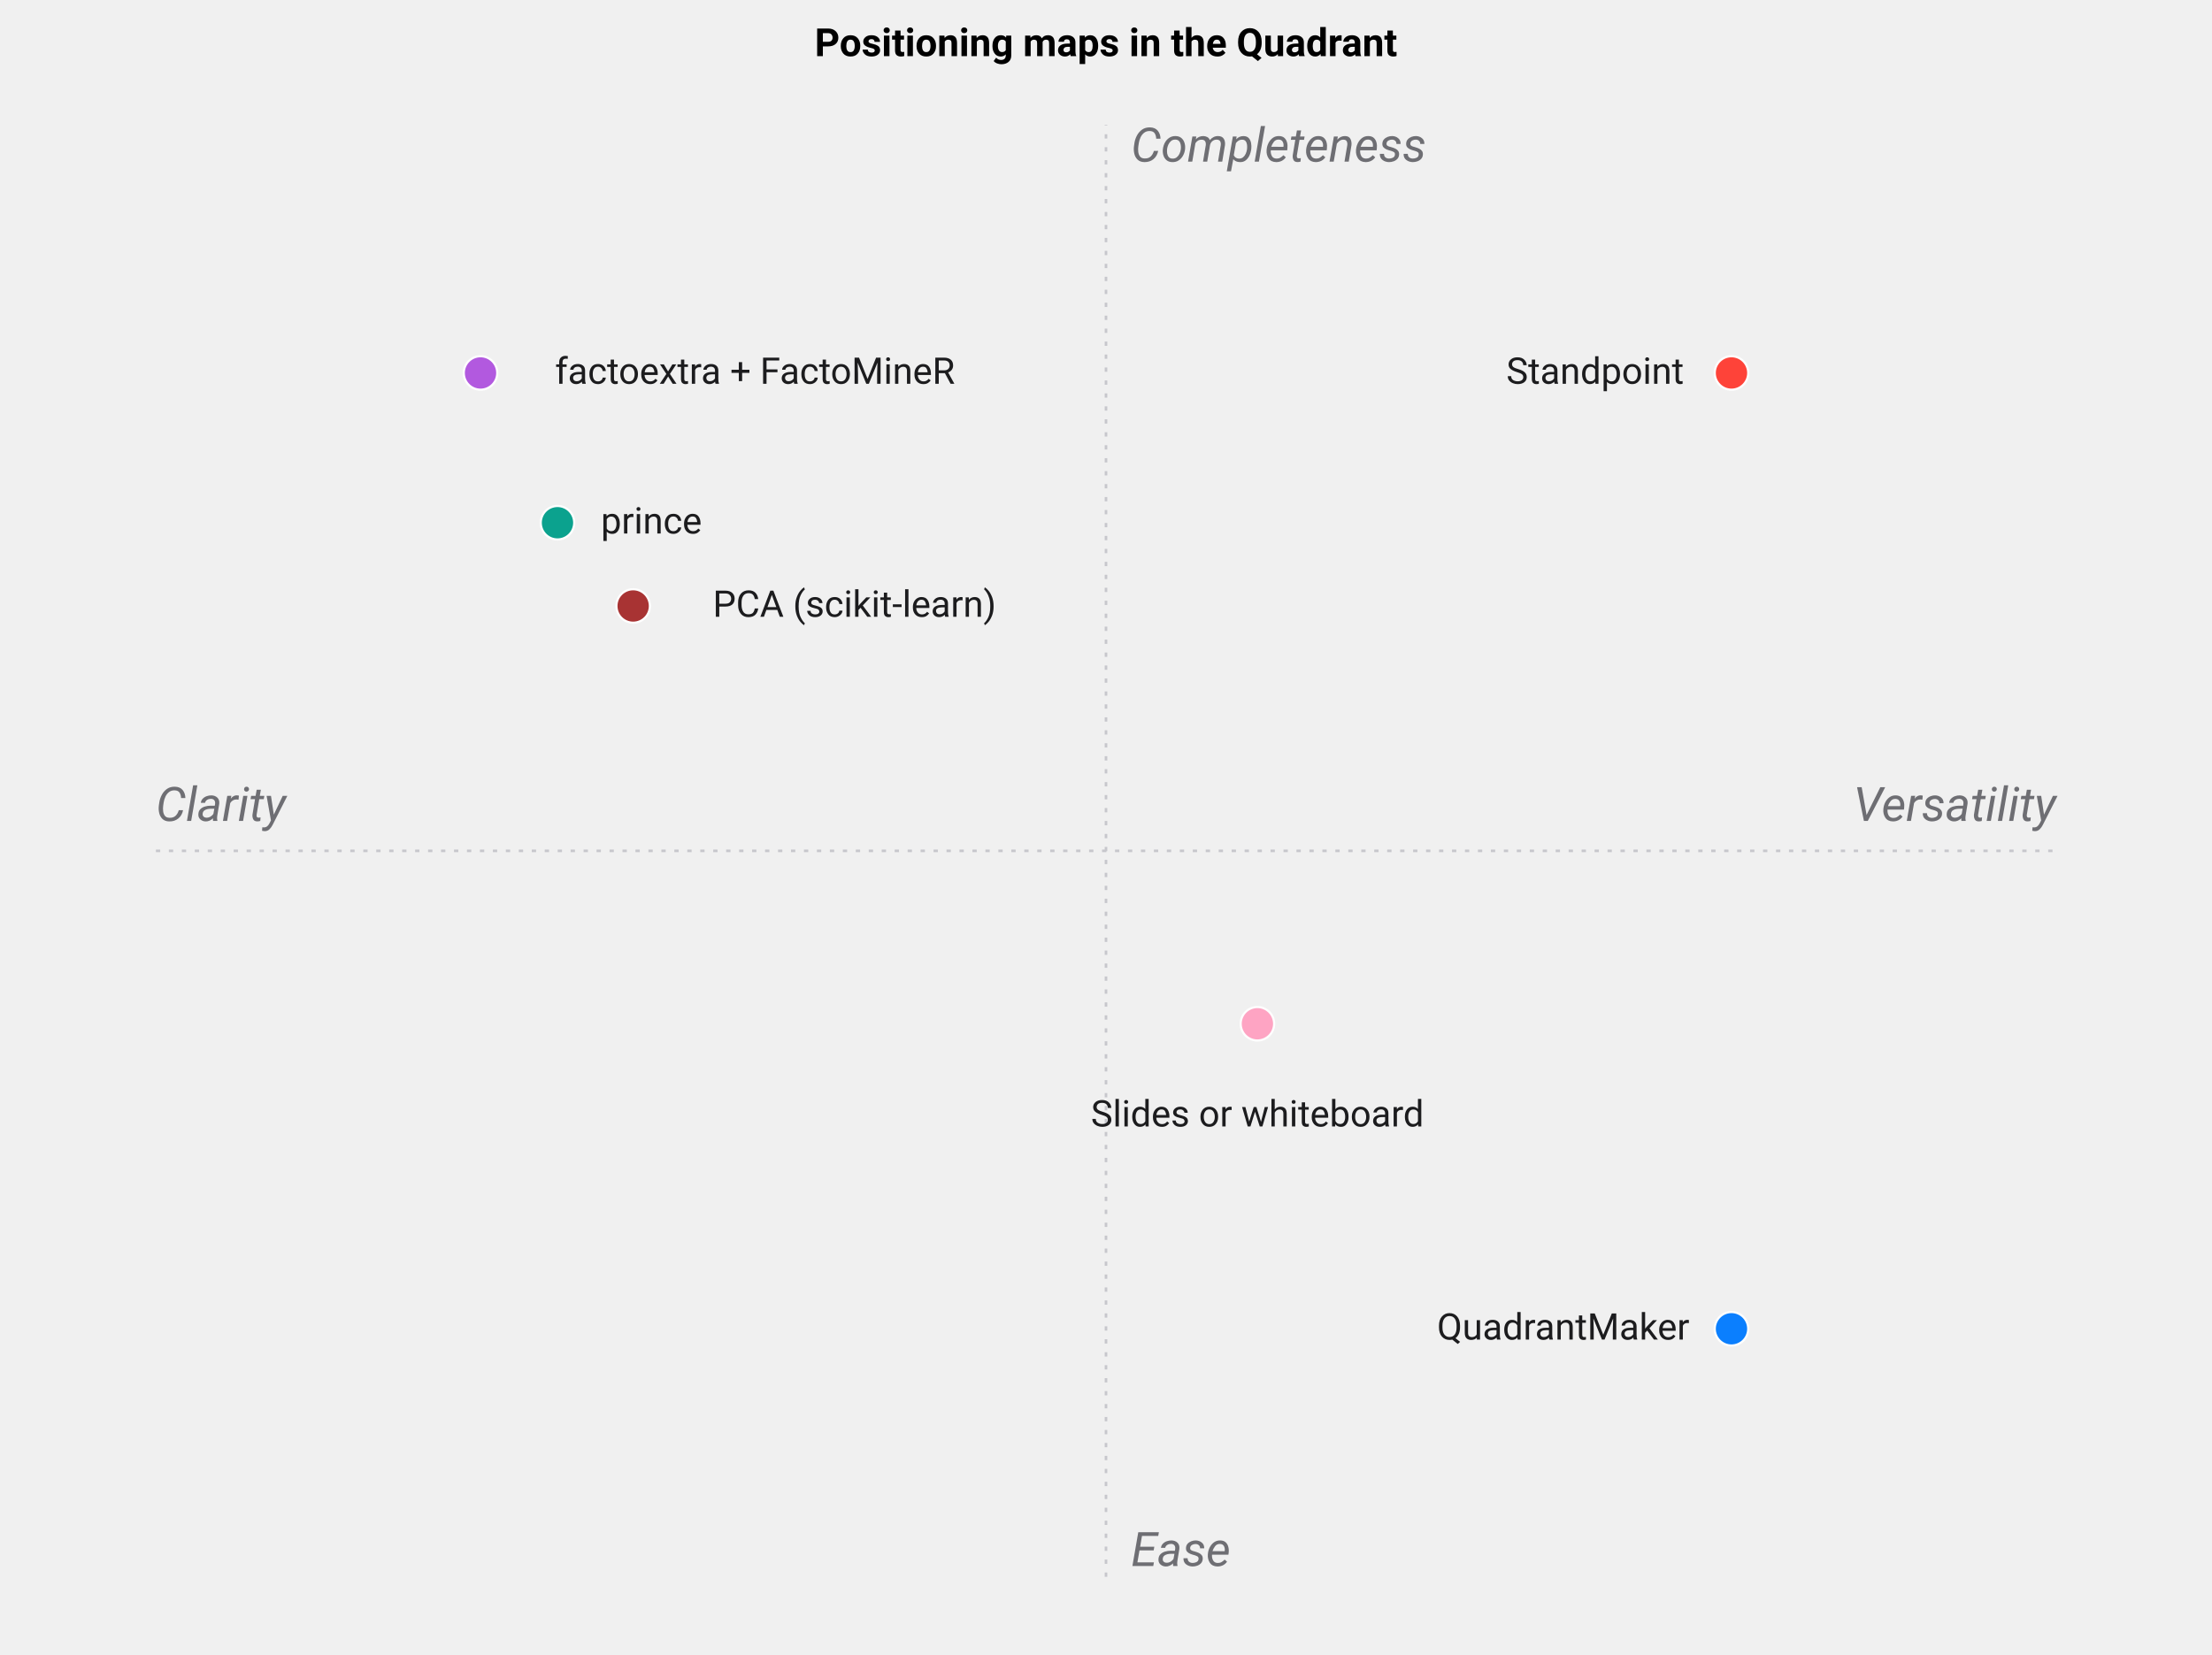
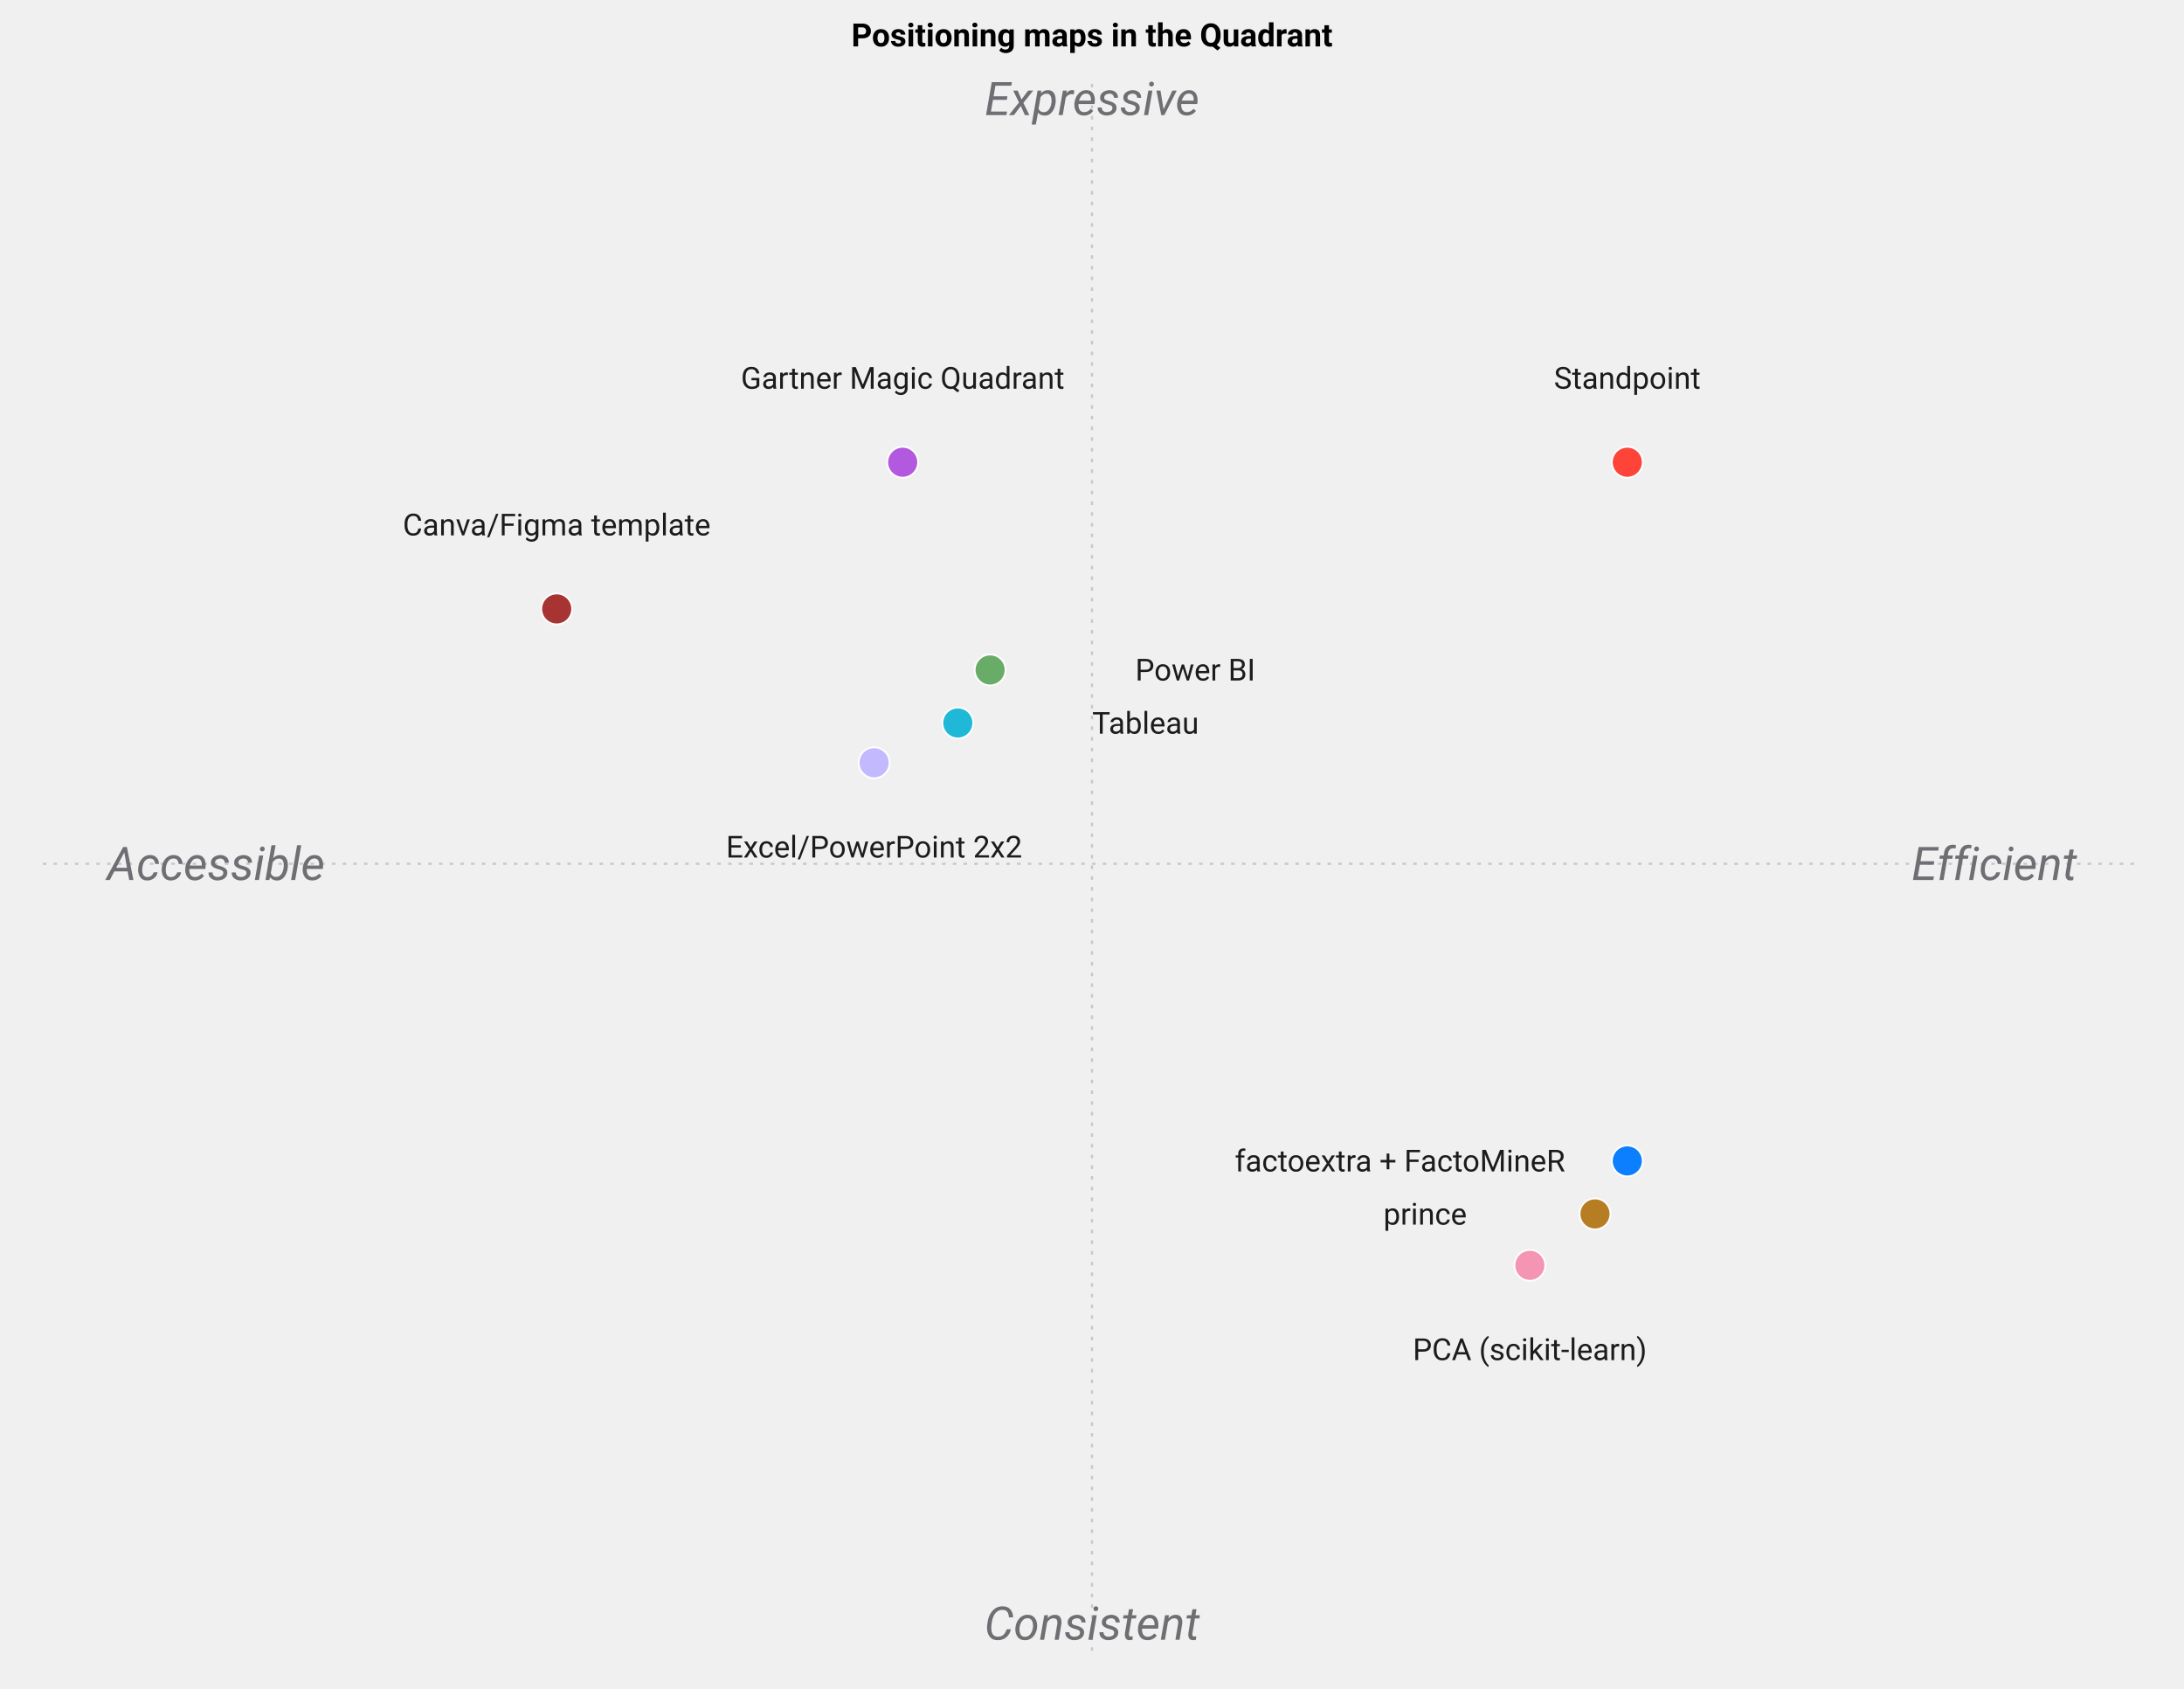
- <svg xmlns="http://www.w3.org/2000/svg" version="1.1" class="marks" width="1024" height="766" viewBox="0 0 1024 766">
-   <g fill="none" stroke-miterlimit="10" transform="translate(12,34)">
-     <g class="mark-group role-frame root" role="graphics-object" aria-roledescription="group mark container">
-       <g transform="translate(0,0)">
-         <path class="background" aria-hidden="true" d="M0,0h1000v720h-1000Z" />
-         <g>
-           <g class="mark-group role-axis">
-             <g transform="translate(0.5,720.5)">
-               <path class="background" aria-hidden="true" d="M0,0h0v0h0Z" pointer-events="none" />
-               <g />
-               <path class="foreground" aria-hidden="true" d="" pointer-events="none" display="none" />
-             </g>
-           </g>
-           <g class="mark-group role-axis">
-             <g transform="translate(0.5,0.5)">
-               <path class="background" aria-hidden="true" d="M0,0h0v0h0Z" pointer-events="none" />
-               <g />
-               <path class="foreground" aria-hidden="true" d="" pointer-events="none" display="none" />
-             </g>
-           </g>
-           <g class="mark-rule role-mark layer_0_marks" role="graphics-symbol" aria-roledescription="rule mark container">
-             <line transform="translate(60.16753,360)" x2="879.665" y2="0" stroke="#C7C7CC" stroke-width="1.2" stroke-dasharray="2,4" />
-           </g>
-           <g class="mark-rule role-mark layer_1_marks" role="graphics-symbol" aria-roledescription="rule mark container">
-             <line transform="translate(500,696.1536)" x2="0" y2="-672.307" stroke="#C7C7CC" stroke-width="1.2" stroke-dasharray="2,4" />
-           </g>
-           <g class="mark-text role-mark layer_2_marks" role="graphics-object" aria-roledescription="text mark container">
-             <text aria-label="x: 3.07882732179; y: 0.073766416204; t: Versatility" role="graphics-symbol" aria-roledescription="text mark" text-anchor="end" transform="translate(939.8325,346.148)" font-family="Roboto, -apple-system, Helvetica, Arial, sans-serif" font-size="22px" font-style="italic" fill="#6E6E73">Versatility</text>
-           </g>
-           <g class="mark-text role-mark layer_3_marks" role="graphics-object" aria-roledescription="text mark container">
-             <text aria-label="x: −3.07882732179; y: 0.073766416204; t: Clarity" role="graphics-symbol" aria-roledescription="text mark" text-anchor="start" transform="translate(60.16753,346.148)" font-family="Roboto, -apple-system, Helvetica, Arial, sans-serif" font-size="22px" font-style="italic" fill="#6E6E73">Clarity</text>
-           </g>
-           <g class="mark-text role-mark layer_4_marks" role="graphics-object" aria-roledescription="text mark container">
-             <text aria-label="x: 0.0810751105145; y: 2.80127965535; t: Completeness" role="graphics-symbol" aria-roledescription="text mark" text-anchor="start" transform="translate(511.5822,40.84644)" font-family="Roboto, -apple-system, Helvetica, Arial, sans-serif" font-size="22px" font-style="italic" fill="#6E6E73">Completeness</text>
-           </g>
-           <g class="mark-text role-mark layer_5_marks" role="graphics-object" aria-roledescription="text mark container">
-             <text aria-label="x: 0.0810751105145; y: −2.80127965535; t: Ease" role="graphics-symbol" aria-roledescription="text mark" text-anchor="start" transform="translate(511.5822,691.1536)" font-family="Roboto, -apple-system, Helvetica, Arial, sans-serif" font-size="22px" font-style="italic" fill="#6E6E73">Ease</text>
-           </g>
-           <g class="mark-symbol role-mark layer_6_marks" role="graphics-object" aria-roledescription="symbol mark container">
-             <path aria-label="axis1: 2.02687776286; axis2: 1.8441604051; name: Standpoint; role: best" role="graphics-symbol" aria-roledescription="point" transform="translate(789.554,138.7008)" d="M7.746,0A7.746,7.746,0,1,1,-7.746,0A7.746,7.746,0,1,1,7.746,0" fill="#FF3B30" stroke="white" stroke-width="1" opacity="0.95" />
-             <path aria-label="axis1: −1.77746049578; axis2: 1.26622635854; name: prince; role: competitor" role="graphics-symbol" aria-roledescription="point" transform="translate(246.0771,208.0528)" d="M7.746,0A7.746,7.746,0,1,1,-7.746,0A7.746,7.746,0,1,1,7.746,0" fill="#009E89" stroke="white" stroke-width="1" opacity="0.95" />
-             <path aria-label="axis1: −1.53227191523; axis2: 0.944985796349; name: PCA (scikit-learn); role: worst" role="graphics-symbol" aria-roledescription="point" transform="translate(281.104,246.6017)" d="M7.746,0A7.746,7.746,0,1,1,-7.746,0A7.746,7.746,0,1,1,7.746,0" fill="#A52A2A" stroke="white" stroke-width="1" opacity="0.95" />
-             <path aria-label="axis1: −2.02687776286; axis2: 1.8441604051; name: factoextra + FactoMineR; role: top" role="graphics-symbol" aria-roledescription="point" transform="translate(210.446,138.7008)" d="M7.746,0A7.746,7.746,0,1,1,-7.746,0A7.746,7.746,0,1,1,7.746,0" fill="#AF52DE" stroke="white" stroke-width="1" opacity="0.95" />
-             <path aria-label="axis1: 2.02687776286; axis2: −1.8441604051; name: QuadrantMaker; role: right" role="graphics-symbol" aria-roledescription="point" transform="translate(789.554,581.2992)" d="M7.746,0A7.746,7.746,0,1,1,-7.746,0A7.746,7.746,0,1,1,7.746,0" fill="#007AFF" stroke="white" stroke-width="1" opacity="0.95" />
-             <path aria-label="axis1: 0.490642565122; axis2: −0.667171222935; name: Slides or whiteboard; role: competitor" role="graphics-symbol" aria-roledescription="point" transform="translate(570.0918,440.0605)" d="M7.746,0A7.746,7.746,0,1,1,-7.746,0A7.746,7.746,0,1,1,7.746,0" fill="#FFA1C1" stroke="white" stroke-width="1" opacity="0.95" />
-           </g>
-           <g class="mark-text role-mark layer_7_marks" role="graphics-object" aria-roledescription="text mark container">
-             <text aria-label="labelx: 1.58495084797; labely: 1.8441604051; label: Standpoint" role="graphics-symbol" aria-roledescription="text mark" text-anchor="middle" transform="translate(726.4215,143.7008)" font-family="Roboto, -apple-system, Helvetica, Arial, sans-serif" font-size="17px" fill="#1C1C1E">Standpoint</text>
-             <text aria-label="labelx: −1.47320812689; labely: 1.26622635854; label: prince" role="graphics-symbol" aria-roledescription="text mark" text-anchor="middle" transform="translate(289.5417,213.0528)" font-family="Roboto, -apple-system, Helvetica, Arial, sans-serif" font-size="17px" fill="#1C1C1E">prince</text>
-             <text aria-label="labelx: −0.814995908333; labely: 0.944985796349; label: PCA (scikit-learn)" role="graphics-symbol" aria-roledescription="text mark" text-anchor="middle" transform="translate(383.572,251.6017)" font-family="Roboto, -apple-system, Helvetica, Arial, sans-serif" font-size="17px" fill="#1C1C1E">PCA (scikit-learn)</text>
-             <text aria-label="labelx: −1.13750857347; labely: 1.8441604051; label: factoextra + FactoMineR" role="graphics-symbol" aria-roledescription="text mark" text-anchor="middle" transform="translate(337.4988,143.7008)" font-family="Roboto, -apple-system, Helvetica, Arial, sans-serif" font-size="17px" fill="#1C1C1E">factoextra + FactoMineR</text>
-             <text aria-label="labelx: 1.48169493847; labely: −1.8441604051; label: QuadrantMaker" role="graphics-symbol" aria-roledescription="text mark" text-anchor="middle" transform="translate(711.6707,586.2992)" font-family="Roboto, -apple-system, Helvetica, Arial, sans-serif" font-size="17px" fill="#1C1C1E">QuadrantMaker</text>
-             <text aria-label="labelx: 0.490642565122; labely: −1.02184451979; label: Slides or whiteboard" role="graphics-symbol" aria-roledescription="text mark" text-anchor="middle" transform="translate(570.0918,487.6213)" font-family="Roboto, -apple-system, Helvetica, Arial, sans-serif" font-size="17px" fill="#1C1C1E">Slides or whiteboard</text>
-           </g>
-           <g class="mark-group role-title">
-             <g transform="translate(500,-22)">
-               <path class="background" aria-hidden="true" d="M0,0h0v0h0Z" pointer-events="none" />
-               <g>
-                 <g class="mark-text role-title-text" role="graphics-symbol" aria-roledescription="title" aria-label="Title text 'Positioning maps in the Quadrant'" pointer-events="none">
-                   <text text-anchor="middle" transform="translate(0,14)" font-family="Roboto, -apple-system, Helvetica, Arial, sans-serif" font-size="18px" font-weight="bold" fill="#000" opacity="1">Positioning maps in the Quadrant</text>
-                 </g>
-               </g>
-               <path class="foreground" aria-hidden="true" d="" pointer-events="none" display="none" />
-             </g>
-           </g>
-         </g>
-         <path class="foreground" aria-hidden="true" d="" display="none" />
-       </g>
-     </g>
+ <svg xmlns="http://www.w3.org/2000/svg" width="1224" height="946" viewBox="0 0 1224 946" role="img" aria-labelledby="sp-title sp-desc" font-family="Roboto, -apple-system, Helvetica, Arial, sans-serif">
+   <style>.sp-dot{cursor:pointer}.sp-dot:hover circle,.sp-dot:focus circle{stroke-width:2.4}.sp-dot:hover,.sp-dot:focus{filter:brightness(1.08);outline:none}</style>
+   <line x1="24.0" y1="484.0" x2="1200.0" y2="484.0" stroke="#C7C7CC" stroke-width="1.2" stroke-dasharray="2,4" />
+   <line x1="612.0" y1="925.0" x2="612.0" y2="43.0" stroke="#C7C7CC" stroke-width="1.2" stroke-dasharray="2,4" />
+   <text data-pole="right" x="1164.0" y="493.1" font-size="26" font-style="italic" fill="#6E6E73" text-anchor="end">Efficient</text>
+   <text data-pole="left" x="60.0" y="493.1" font-size="26" font-style="italic" fill="#6E6E73" text-anchor="start">Accessible</text>
+   <text data-pole="top" x="612.0" y="64.5" font-size="26" font-style="italic" fill="#6E6E73" text-anchor="middle">Expressive</text>
+   <text data-pole="bottom" x="612.0" y="918.8" font-size="26" font-style="italic" fill="#6E6E73" text-anchor="middle">Consistent</text>
+   <g class="sp-dot" tabindex="0" role="img" aria-label="Positioning maps: Standpoint role: best axis1: 2.11 axis2: 1.93">
+     <circle cx="912.0" cy="259.0" r="8.65" fill="#FF3B30" stroke="white" stroke-width="1" opacity="0.95" />
  </g>
+   <text x="912.0" y="217.8" font-size="17" fill="#1C1C1E" text-anchor="middle">Standpoint</text>
+   <g class="sp-dot" tabindex="0" role="img" aria-label="Positioning maps: prince role: competitor axis1: 1.98 axis2: -1.68">
+     <circle cx="893.9" cy="680.2" r="8.65" fill="#B47819" stroke="white" stroke-width="1" opacity="0.95" />
+   </g>
+   <text x="798.7" y="686.2" font-size="17" fill="#1C1C1E" text-anchor="middle">prince</text>
+   <g class="sp-dot" tabindex="0" role="img" aria-label="Positioning maps: PCA (scikit-learn) role: competitor axis1: 1.73 axis2: -1.93">
+     <circle cx="857.4" cy="709.0" r="8.65" fill="#F591B1" stroke="white" stroke-width="1" opacity="0.95" />
+   </g>
+   <text x="857.4" y="762.1" font-size="17" fill="#1C1C1E" text-anchor="middle">PCA (scikit-learn)</text>
+   <g class="sp-dot" tabindex="0" role="img" aria-label="Positioning maps: factoextra + FactoMineR role: right axis1: 2.11 axis2: -1.43">
+     <circle cx="912.0" cy="650.5" r="8.65" fill="#007AFF" stroke="white" stroke-width="1" opacity="0.95" />
+   </g>
+   <text x="784.6" y="656.4" font-size="17" fill="#1C1C1E" text-anchor="middle">factoextra + FactoMineR</text>
+   <g class="sp-dot" tabindex="0" role="img" aria-label="Positioning maps: Tableau role: competitor axis1: -0.53 axis2: 0.68">
+     <circle cx="536.8" cy="405.1" r="8.65" fill="#15B7D6" stroke="white" stroke-width="1" opacity="0.95" />
+   </g>
+   <text x="642.0" y="411.1" font-size="17" fill="#1C1C1E" text-anchor="middle">Tableau</text>
+   <g class="sp-dot" tabindex="0" role="img" aria-label="Positioning maps: Power BI role: competitor axis1: -0.40 axis2: 0.93">
+     <circle cx="554.9" cy="375.4" r="8.65" fill="#62A962" stroke="white" stroke-width="1" opacity="0.95" />
+   </g>
+   <text x="669.9" y="381.3" font-size="17" fill="#1C1C1E" text-anchor="middle">Power BI</text>
+   <g class="sp-dot" tabindex="0" role="img" aria-label="Positioning maps: Gartner Magic Quadrant role: top axis1: -0.75 axis2: 1.93">
+     <circle cx="505.9" cy="259.0" r="8.65" fill="#AF52DE" stroke="white" stroke-width="1" opacity="0.95" />
+   </g>
+   <text x="505.9" y="217.8" font-size="17" fill="#1C1C1E" text-anchor="middle">Gartner Magic Quadrant</text>
+   <g class="sp-dot" tabindex="0" role="img" aria-label="Positioning maps: Excel/PowerPoint 2x2 role: competitor axis1: -0.86 axis2: 0.49">
+     <circle cx="489.9" cy="427.4" r="8.65" fill="#C0B7FF" stroke="white" stroke-width="1" opacity="0.95" />
+   </g>
+   <text x="489.9" y="480.5" font-size="17" fill="#1C1C1E" text-anchor="middle">Excel/PowerPoint 2x2</text>
+   <g class="sp-dot" tabindex="0" role="img" aria-label="Positioning maps: Canva/Figma template role: worst axis1: -2.11 axis2: 1.23">
+     <circle cx="312.0" cy="341.2" r="8.65" fill="#A52A2A" stroke="white" stroke-width="1" opacity="0.95" />
+   </g>
+   <text x="312.0" y="300.0" font-size="17" fill="#1C1C1E" text-anchor="middle">Canva/Figma template</text>
+   <text x="612.0" y="26" font-size="18" font-weight="bold" fill="#000" text-anchor="middle">Positioning maps in the Quadrant</text>
</svg>
